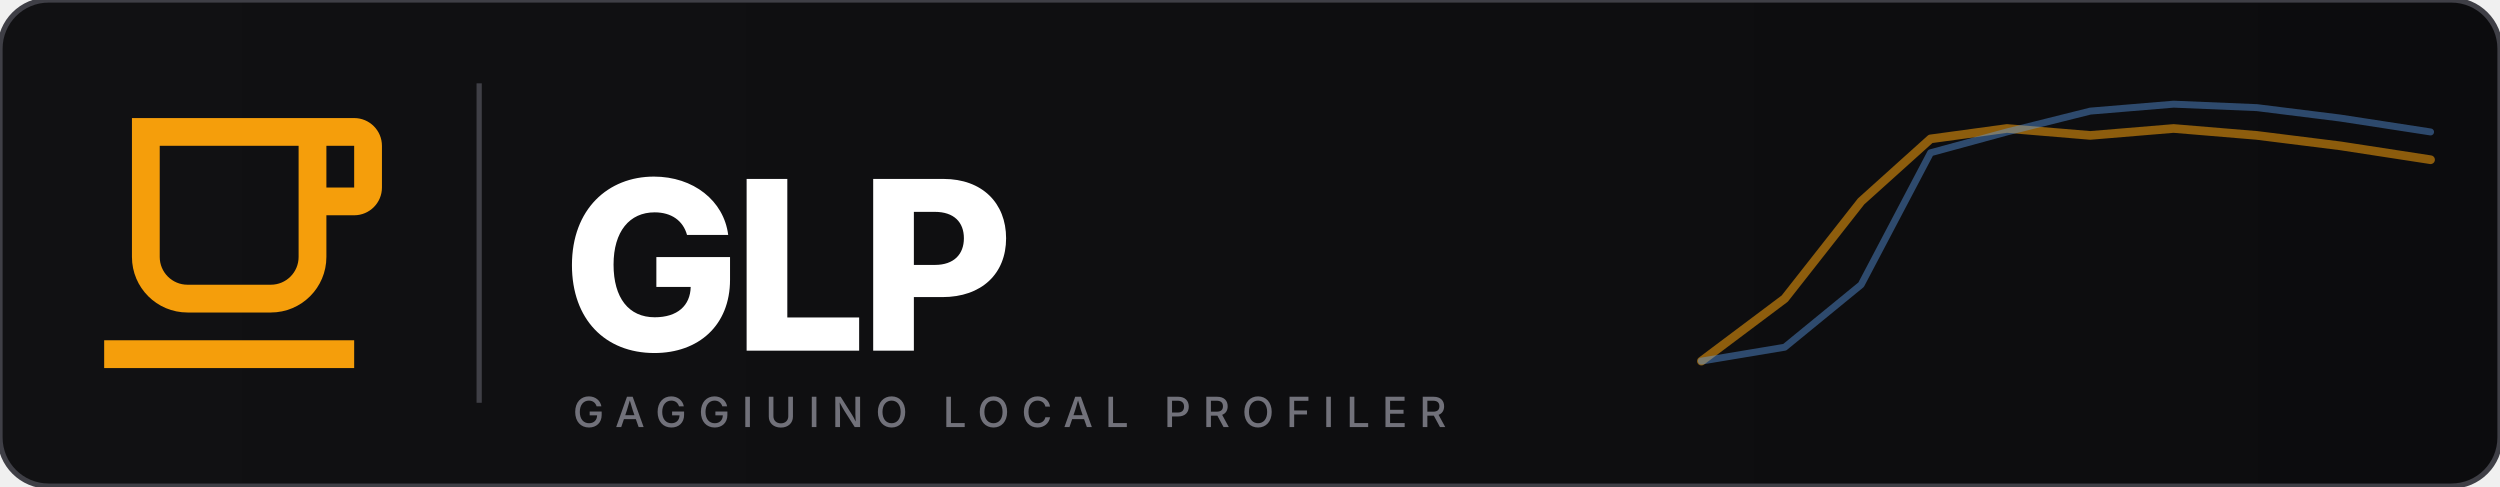
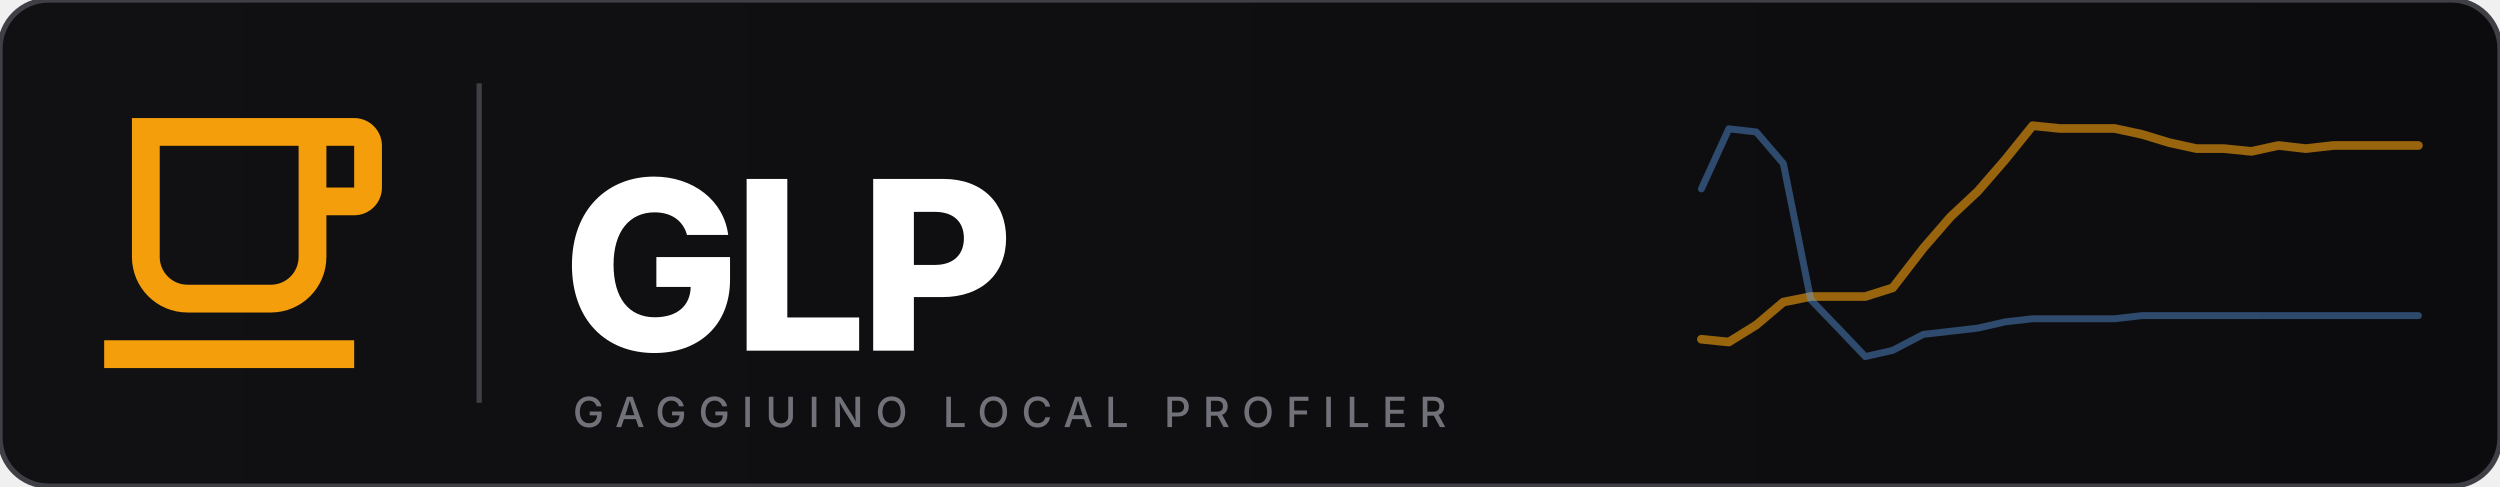
<svg xmlns="http://www.w3.org/2000/svg" viewBox="0 0 720 140" width="720" height="140">
  <defs>
    <linearGradient id="bg" x1="0" y1="0" x2="1" y2="0">
      <stop offset="0%" stop-color="#111113" />
      <stop offset="100%" stop-color="#0c0c0e" />
    </linearGradient>
  </defs>
  <rect width="720" height="140" rx="14" fill="url(#bg)" />
  <rect width="720" height="140" rx="14" fill="none" stroke="#3f3f46" stroke-width="1.5" />
  <g transform="translate(22, 22) scale(4)" fill="#f59e0b">
    <path d="M2,21V19H20V21H2M20,8V5H18V8H20M20,3A2,2 0 0,1 22,5V8A2,2 0 0,1 20,10H18V13A4,4 0 0,1 14,17H8A4,4 0 0,1 4,13V3H20M16,5H6V13A2,2 0 0,0 8,15H14A2,2 0 0,0 16,13V5Z" />
  </g>
  <line x1="138" y1="24" x2="138" y2="116" stroke="#3f3f46" stroke-width="1.5" />
  <text x="162" y="101" font-family="-apple-system, BlinkMacSystemFont, 'Segoe UI', system-ui, sans-serif" font-size="68" font-weight="800" fill="white" letter-spacing="-2">GLP</text>
  <text x="165" y="123" font-family="-apple-system, BlinkMacSystemFont, 'Segoe UI', system-ui, sans-serif" font-size="12" font-weight="500" fill="#71717a" letter-spacing="3.5">GAGGIUINO LOCAL PROFILER</text>
-   <polyline points="490,104 514,86 536,58 556,40 578,37 602,39 626,37 650,39 674,42 700,46" fill="none" stroke="#f59e0b" stroke-width="2.5" stroke-linecap="round" stroke-linejoin="round" opacity="0.55" />
-   <polyline points="490,104 514,100 536,82 556,44 578,38 602,32 626,30 650,31 674,34 700,38" fill="none" stroke="#60a5fa" stroke-width="2" stroke-linecap="round" stroke-linejoin="round" opacity="0.40" />
+   <polyline points="490.0,97.7 497.9,98.5 505.8,93.6 513.6,87.0 521.5,85.4 529.4,85.4 537.2,85.4 545.1,82.9 553.9,71.5 561.8,62.4 569.6,55.1 577.5,46.0 585.4,36.2 593.2,37.0 601.1,37.0 609.0,37.0 616.9,38.7 624.8,41.1 632.6,42.8 640.5,42.8 648.4,43.6 656.2,41.9 664.1,42.8 672.0,41.9 679.9,41.9 688.6,41.9 696.5,41.9" fill="none" stroke="#f59e0b" stroke-width="2.5" stroke-linecap="round" stroke-linejoin="round" opacity="0.60" />
+   <polyline points="490.0,54.4 497.9,37.1 505.8,38.0 513.6,47.1 521.5,86.3 529.4,94.5 537.2,102.7 545.1,100.9 553.9,96.3 561.8,95.4 569.6,94.5 577.5,92.7 585.4,91.8 593.2,91.8 601.1,91.8 609.0,91.8 616.9,90.9 624.8,90.9 632.6,90.9 640.5,90.9 648.4,90.9 656.2,90.9 664.1,90.9 672.0,90.9 679.9,90.9 688.6,90.9 696.5,90.9" fill="none" stroke="#60a5fa" stroke-width="2" stroke-linecap="round" stroke-linejoin="round" opacity="0.40" />
</svg>
